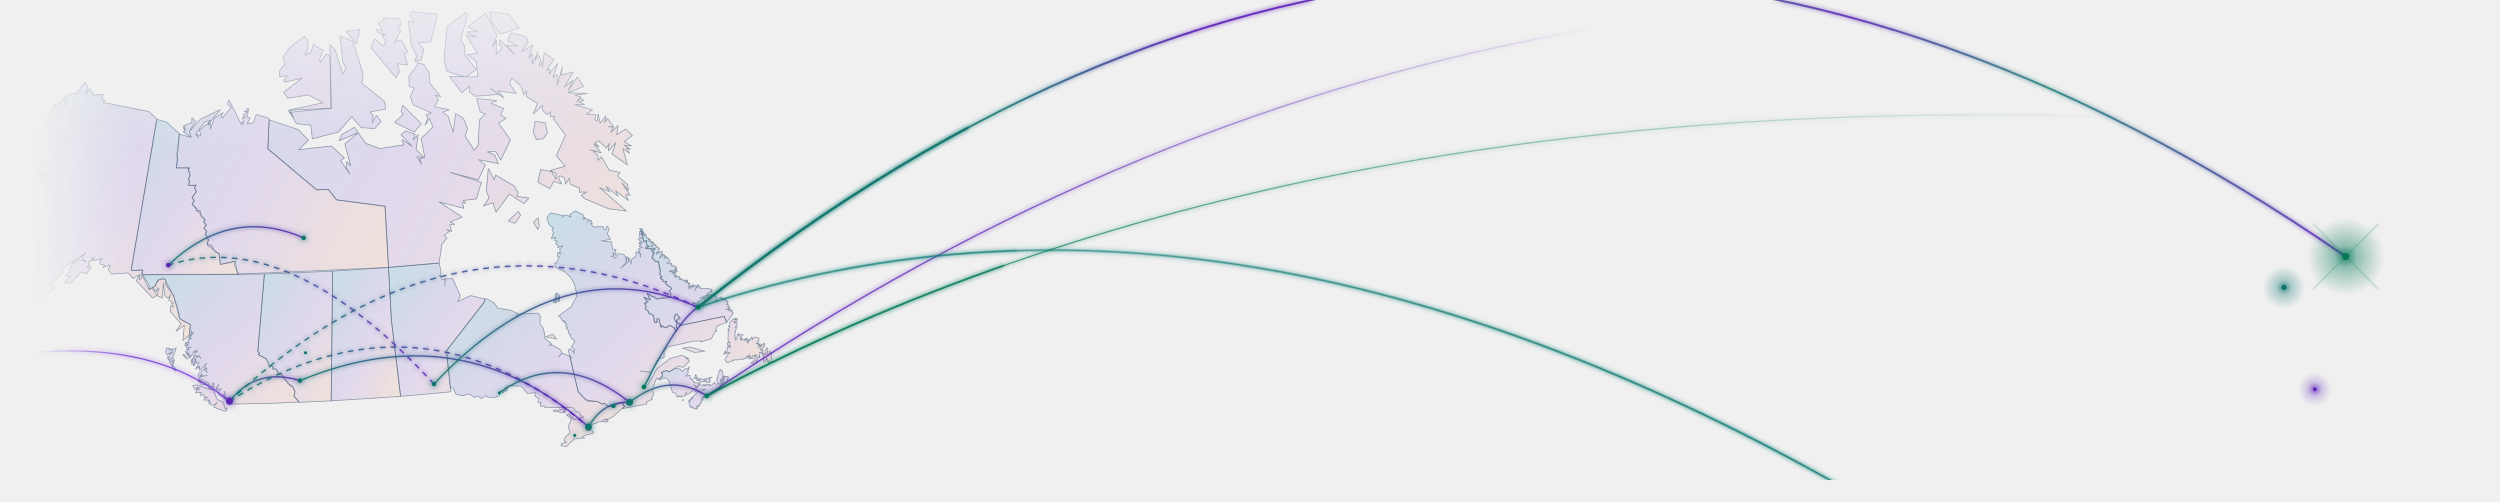
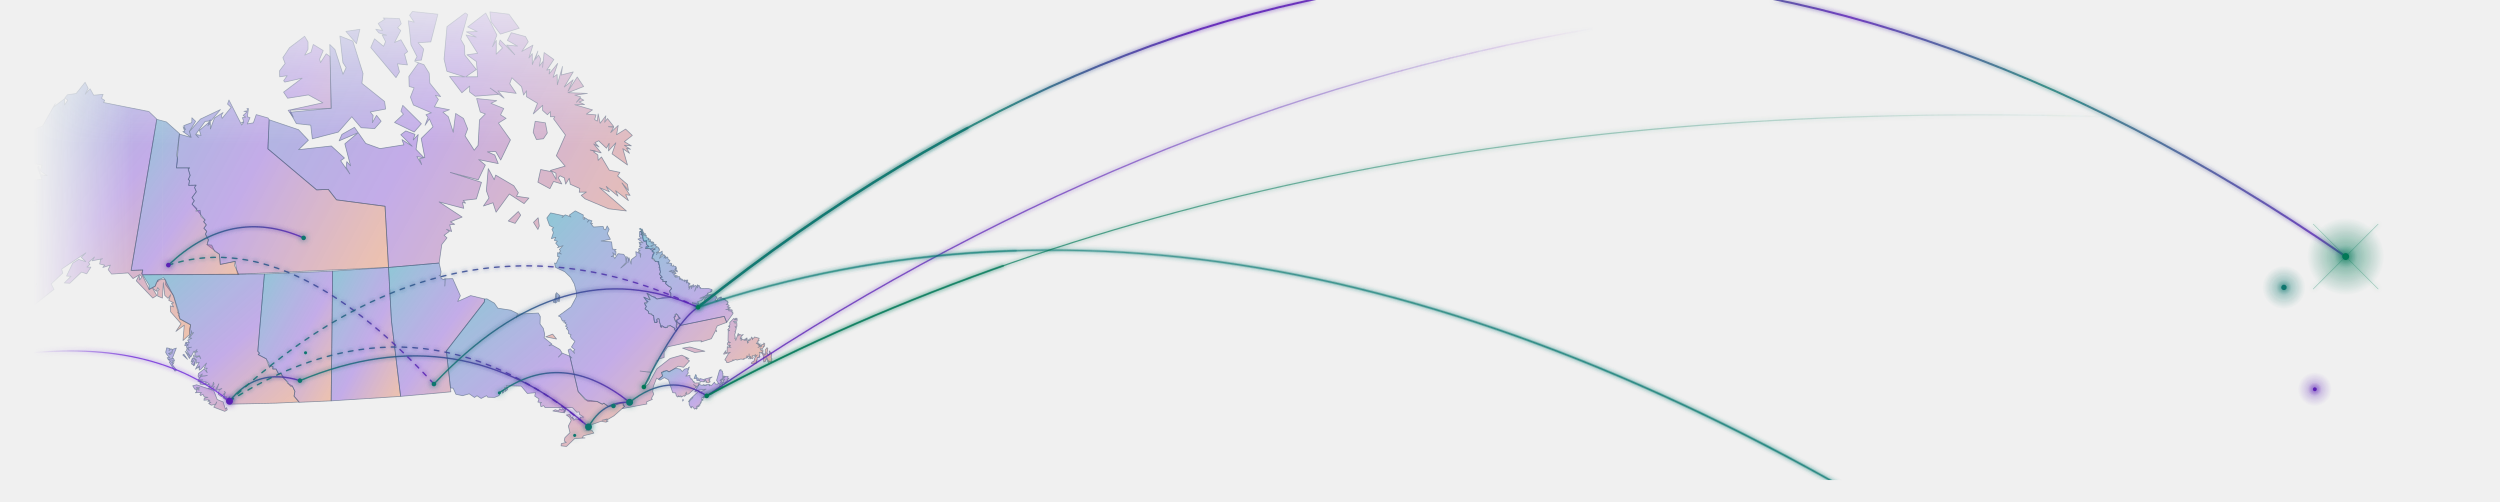
<svg xmlns="http://www.w3.org/2000/svg" viewBox="-40 135 3240 635" width="3240" height="650" role="img" aria-label="Canada compute network map">
  <defs>
    <linearGradient id="provinceFill" x1="0%" y1="0%" x2="100%" y2="100%">
-       <stop offset="0%" stop-color="#0891b2" stop-opacity="0.18" />
-       <stop offset="55%" stop-color="#6d28d9" stop-opacity="0.12" />
-       <stop offset="100%" stop-color="#ea580c" stop-opacity="0.10" />
+       <stop offset="0%" stop-color="#0891b2" stop-opacity="0.42" />
+       <stop offset="55%" stop-color="#6d28d9" stop-opacity="0.34" />
+       <stop offset="100%" stop-color="#ea580c" stop-opacity="0.30" />
    </linearGradient>
    <linearGradient id="arcGrad" x1="0%" y1="0%" x2="100%" y2="0%">
      <stop offset="0%" stop-color="#0f766e" />
      <stop offset="100%" stop-color="#5b21b6" />
    </linearGradient>
    <filter id="dotGlow" x="-200%" y="-200%" width="500%" height="500%">
      <feGaussianBlur stdDeviation="4" result="b" />
      <feMerge>
        <feMergeNode in="b" />
        <feMergeNode in="SourceGraphic" />
      </feMerge>
    </filter>
    <filter id="arcGlow" x="-100%" y="-100%" width="300%" height="300%">
      <feGaussianBlur stdDeviation="3" result="b" />
      <feMerge>
        <feMergeNode in="b" />
        <feMergeNode in="SourceGraphic" />
      </feMerge>
    </filter>
    <filter id="bigGlow" x="-300%" y="-300%" width="700%" height="700%">
      <feGaussianBlur stdDeviation="12" result="b" />
      <feMerge>
        <feMergeNode in="b" />
        <feMergeNode in="SourceGraphic" />
      </feMerge>
    </filter>
    <filter id="starGlow" x="-400%" y="-400%" width="900%" height="900%">
      <feGaussianBlur stdDeviation="18" result="b" />
      <feMerge>
        <feMergeNode in="b" />
        <feMergeNode in="SourceGraphic" />
      </feMerge>
    </filter>
    <filter id="cyanGlow" x="-250%" y="-250%" width="600%" height="600%">
      <feGaussianBlur stdDeviation="8" result="b" />
      <feMerge>
        <feMergeNode in="b" />
        <feMergeNode in="SourceGraphic" />
      </feMerge>
    </filter>
    <filter id="purpleGlow" x="-200%" y="-200%" width="500%" height="500%">
      <feGaussianBlur stdDeviation="5" result="b" />
      <feMerge>
        <feMergeNode in="b" />
        <feMergeNode in="SourceGraphic" />
      </feMerge>
    </filter>
    <linearGradient id="transArcMainGrad" x1="0%" y1="0%" x2="100%" y2="0%">
      <stop offset="0%" stop-color="#0f766e" stop-opacity="0.88" />
      <stop offset="18%" stop-color="#0f766e" stop-opacity="0.78" />
      <stop offset="30%" stop-color="#5b21b6" stop-opacity="0.88" />
      <stop offset="45%" stop-color="#5b21b6" stop-opacity="0.82" />
      <stop offset="55%" stop-color="#047857" stop-opacity="0.74" />
      <stop offset="70%" stop-color="#5b21b6" stop-opacity="0.8" />
      <stop offset="82%" stop-color="#0f766e" stop-opacity="0.72" />
      <stop offset="100%" stop-color="#5b21b6" stop-opacity="0.78" />
    </linearGradient>
    <linearGradient id="transArcPurpleGrad" x1="0%" y1="0%" x2="100%" y2="0%">
      <stop offset="0%" stop-color="#5b21b6" stop-opacity="0.82" />
      <stop offset="35%" stop-color="#5b21b6" stop-opacity="0.68" />
      <stop offset="70%" stop-color="#5b21b6" stop-opacity="0.34" />
      <stop offset="100%" stop-color="#5b21b6" stop-opacity="0" />
    </linearGradient>
    <linearGradient id="transArcCyanGrad" x1="0%" y1="0%" x2="100%" y2="0%">
      <stop offset="0%" stop-color="#0f766e" stop-opacity="0.42" />
      <stop offset="35%" stop-color="#0f766e" stop-opacity="0.5" />
      <stop offset="65%" stop-color="#0f766e" stop-opacity="0.64" />
      <stop offset="100%" stop-color="#0f766e" stop-opacity="0.72" />
    </linearGradient>
    <linearGradient id="transArcCyanTaper" x1="0%" y1="0%" x2="100%" y2="0%">
      <stop offset="0%" stop-color="#0f766e" stop-opacity="0.18" />
      <stop offset="30%" stop-color="#0f766e" stop-opacity="0.24" />
      <stop offset="60%" stop-color="#0f766e" stop-opacity="0.34" />
      <stop offset="85%" stop-color="#0f766e" stop-opacity="0.4" />
      <stop offset="100%" stop-color="#0f766e" stop-opacity="0.22" />
    </linearGradient>
    <linearGradient id="transArcGreenGrad" x1="0%" y1="0%" x2="100%" y2="0%">
      <stop offset="0%" stop-color="#047857" stop-opacity="0.82" />
      <stop offset="30%" stop-color="#047857" stop-opacity="0.62" />
      <stop offset="65%" stop-color="#047857" stop-opacity="0.3" />
      <stop offset="100%" stop-color="#047857" stop-opacity="0" />
    </linearGradient>
    <radialGradient id="landingGlow" cx="50%" cy="50%" r="50%">
      <stop offset="0%" stop-color="#047857" stop-opacity="0.82" />
      <stop offset="30%" stop-color="#047857" stop-opacity="0.38" />
      <stop offset="100%" stop-color="#047857" stop-opacity="0" />
    </radialGradient>
    <radialGradient id="cyanLandingGlow" cx="50%" cy="50%" r="50%">
      <stop offset="0%" stop-color="#0f766e" stop-opacity="0.7" />
      <stop offset="35%" stop-color="#0f766e" stop-opacity="0.28" />
      <stop offset="100%" stop-color="#0f766e" stop-opacity="0" />
    </radialGradient>
    <radialGradient id="purpleLandingGlow" cx="50%" cy="50%" r="50%">
      <stop offset="0%" stop-color="#5b21b6" stop-opacity="0.62" />
      <stop offset="40%" stop-color="#5b21b6" stop-opacity="0.22" />
      <stop offset="100%" stop-color="#5b21b6" stop-opacity="0" />
    </radialGradient>
    <linearGradient id="topFadeGrad" x1="0" y1="0" x2="0" y2="1">
      <stop offset="0%" stop-color="black" />
      <stop offset="7%" stop-color="black" />
      <stop offset="18%" stop-color="#444" />
      <stop offset="30%" stop-color="#aaa" />
      <stop offset="42%" stop-color="white" />
      <stop offset="100%" stop-color="white" />
    </linearGradient>
    <linearGradient id="leftFadeGrad" x1="0" y1="0" x2="1" y2="0">
      <stop offset="0%" stop-color="black" />
      <stop offset="55%" stop-color="black" />
      <stop offset="65%" stop-color="#444" />
      <stop offset="78%" stop-color="#aaa" />
      <stop offset="90%" stop-color="white" />
      <stop offset="100%" stop-color="white" />
    </linearGradient>
    <linearGradient id="rightFadeGrad" x1="0" y1="0" x2="1" y2="0">
      <stop offset="0%" stop-color="white" />
      <stop offset="40%" stop-color="white" />
      <stop offset="75%" stop-color="#333" />
      <stop offset="100%" stop-color="black" />
    </linearGradient>
    <mask id="topFade" maskUnits="userSpaceOnUse" x="-200" y="0" width="3600" height="750">
      <rect x="-200" y="0" width="3600" height="750" fill="url(#topFadeGrad)" />
      <rect x="900" y="0" width="2700" height="750" fill="white" />
    </mask>
    <mask id="leftFade" maskUnits="userSpaceOnUse" x="-200" y="0" width="3600" height="750">
      <rect x="-200" y="0" width="370" height="750" fill="url(#leftFadeGrad)" />
      <rect x="170" y="0" width="3430" height="750" fill="white" />
    </mask>
    <mask id="rightFade" maskUnits="userSpaceOnUse" x="-200" y="0" width="3600" height="750">
      <rect x="-200" y="0" width="3600" height="750" fill="white" />
    </mask>
    <style>
      .bg{fill:none}
      .land{fill:url(#provinceFill);stroke:currentColor;stroke-width:1.0;stroke-opacity:.60;stroke-linejoin:round;stroke-linecap:round}
      .ghost{fill:none;stroke:#0891b2;stroke-width:.5;stroke-opacity:.18;stroke-linejoin:round;stroke-linecap:round}
      .ghost-lon{fill:none;stroke:#6d28d9;stroke-width:.4;stroke-opacity:.14;stroke-linejoin:round;stroke-linecap:round}
      .water{fill:none}
      .arc{fill:none;stroke:url(#arcGrad);stroke-width:1.8;opacity:.88;stroke-linecap:round;filter:url(#arcGlow)}
      .core{filter:url(#dotGlow);animation:twinkle ease-in-out infinite}
      .alaska{fill:url(#provinceFill);stroke:currentColor;stroke-width:1.0;stroke-opacity:.60;stroke-linejoin:round;stroke-linecap:round}
      .frame{fill:none;stroke:#0891b2;stroke-width:.4;stroke-opacity:.14;rx:4}
      .landing-dot{animation:landingPulse 4s ease-in-out infinite}
      .energy-arc{fill:none;stroke-linecap:round;stroke-dasharray:420 5000;animation:energyFlow 12s linear infinite}
      @keyframes twinkle{0%,100%{opacity:1}50%{opacity:.16}}
      @keyframes landingPulse{0%,100%{opacity:1}50%{opacity:.12}}
      @keyframes energyFlow{from{stroke-dashoffset:5250}to{stroke-dashoffset:0}}
    </style>
  </defs>
  <g mask="url(#topFade)">
    <g mask="url(#leftFade)">
      <g mask="url(#rightFade)">
        <rect class="bg" width="1000" height="750" />
        <g>
          <path class="water" d="M521.2,413.7L528.7,441.3L529.1,468.4L544.1,492.8L555.5,508.3L590.8,520.6L615.8,525.5L632.1,534.5L646.6,534.1L660.9,532.1L679.2,570.0L692.2,582.4L703.5,587.8L698.5,567.1L688.5,546.5L678.5,504.3L669.5,485.9L655.0,462.4L630.2,429.8L607.6,404.2L588.8,396.7L572.3,402.5L555.9,410.2L537.4,402.3L521.2,413.7Z">
      </path>
          <path class="water" d="M580.3,660.5L591.8,657.9L607.5,654.8L617.5,649.7L627.7,647.1L638.9,649.6L649.6,649.4L659.2,654.6L661.6,655.6L660.5,650.5L654.3,646.2L648.4,643.0L641.9,637.4L635.5,631.6L625.6,635.5L614.7,634.3L605.4,642.0L595.9,649.6L591.0,652.8L580.3,660.5Z">
      </path>
          <path class="water" d="M662.6,660.4L674.4,665.2L687.6,675.8L695.5,686.9L694.7,693.1L689.9,686.5L683.6,682.5L676.2,673.6L670.4,672.0L663.8,666.6L662.6,660.4Z">
      </path>
          <path class="water" d="M684.0,710.2L694.8,708.7L705.4,705.9L715.4,701.9L724.7,694.5L729.2,690.2L723.6,689.8L713.8,695.0L704.0,700.1L694.0,705.1L684.0,710.2Z">
      </path>
          <path class="water" d="M719.6,686.8L727.7,684.4L738.2,682.6L747.9,678.7L752.2,674.2L753.5,671.5L750.9,669.4L746.3,672.8L736.9,678.0L727.1,682.0L719.6,686.8Z">
      </path>
        </g>
        <g color="#4f627d">
          <path class="land" data-name="Quebec" d="M901.8,545.3L889.6,549.9L887.7,553.9L888.9,557.4L887.5,555.8L881.9,566.5L868.5,570.7L869.3,569.3L858.5,569.7L825.2,577.0L820.7,584.1L820.7,590.8L814.0,592.8L812.3,596.0L811.4,594.3L804.1,609.9L789.6,608.4L803.7,610.2L801.4,618.7L793.9,629.9L800.3,625.4L811.2,605.5L828.4,592.1L843.6,587.8L852.8,592.2L848.6,591.3L853.6,595.2L845.9,603.5L839.2,602.1L827.1,609.4L824.2,607.8L817.3,610.1L818.7,614.7L813.5,619.1L811.0,617.5L806.8,628.2L805.9,634.8L807.3,638.3L804.2,643.8L805.5,645.1L798.0,648.3L798.3,651.1L766.2,657.1L769.7,654.0L767.7,652.8L767.6,649.7L748.5,654.3L742.4,650.0L740.6,651.4L733.9,647.8L721.6,647.5L709.3,635.0L698.5,589.1L701.2,591.5L698.4,588.8L696.3,581.1L699.1,579.5L704.6,585.4L703.3,582.2L705.0,580.8L700.6,577.2L705.1,569.9L700.5,565.8L699.0,563.2L700.1,561.4L696.8,559.8L696.8,556.2L693.9,553.1L695.6,552.0L692.8,550.2L694.8,548.4L692.2,546.5L693.4,545.5L690.3,544.9L692.2,543.1L688.9,543.5L686.3,538.0L683.7,537.1L700.1,525.1L707.2,511.8L707.1,506.4L704.3,495.6L699.6,487.1L691.8,479.6L680.1,474.1L678.7,468.4L680.9,468.9L684.8,460.1L682.7,460.0L682.7,454.9L687.4,456.7L684.8,454.8L686.5,452.7L684.9,450.9L689.7,445.8L682.5,448.6L684.2,447.2L680.1,442.6L682.4,440.1L678.4,439.0L680.3,435.1L674.6,436.8L677.2,428.9L675.3,424.5L677.6,422.6L672.2,419.7L668.7,410.0L673.6,403.4L690.4,407.1L688.4,409.5L692.5,405.9L699.9,408.7L697.8,406.3L705.5,400.8L715.9,406.1L715.8,411.3L717.7,411.6L717.0,409.1L723.4,413.0L721.2,415.4L723.5,412.4L727.2,413.8L725.4,417.3L728.1,417.3L726.3,418.2L729.3,421.7L741.6,421.0L742.7,424.5L744.8,425.4L746.9,420.3L749.5,424.6L747.1,430.2L751.1,437.6L739.2,439.8L752.6,441.0L753.7,450.3L758.6,450.9L756.3,452.6L758.3,453.6L758.0,458.4L754.1,454.9L755.7,458.4L752.2,460.1L754.9,459.6L756.8,462.4L761.0,456.3L768.3,457.1L770.8,460.7L771.6,467.6L764.6,474.8L771.6,469.1L772.3,459.9L774.8,463.9L773.7,468.1L775.1,461.3L778.0,469.8L778.2,463.9L784.5,459.2L784.0,453.6L789.6,456.3L789.9,461.0L790.6,456.7L787.3,453.9L789.5,452.2L787.6,451.7L787.9,449.6L792.4,448.3L788.5,447.2L789.8,445.0L788.5,443.2L790.9,444.6L788.1,441.3L793.4,442.3L786.8,437.3L791.3,436.1L788.6,434.3L788.9,427.7L792.0,426.3L789.6,427.4L792.6,429.6L790.4,431.1L793.1,432.7L793.9,439.6L798.1,439.4L798.0,444.5L801.1,447.1L796.6,449.5L809.2,450.2L804.9,452.2L807.9,455.2L804.9,462.2L809.7,466.6L813.7,466.3L816.0,479.9L814.7,482.9L818.2,486.7L815.7,487.2L816.7,489.1L819.3,490.0L818.9,492.2L824.0,492.2L822.6,495.0L830.5,501.5L827.7,504.5L829.4,507.4L829.3,513.0L811.3,515.0L798.8,507.7L802.3,516.2L794.4,512.6L799.9,518.5L795.2,520.2L797.7,524.7L795.9,527.7L800.4,531.1L800.7,533.7L807.1,536.4L808.6,545.6L811.1,545.6L811.2,541.5L813.8,540.5L816.6,551.4L817.5,549.5L823.0,552.3L828.6,549.4L834.8,553.1L834.1,554.4L836.1,556.7L838.0,553.7L836.4,550.8L837.4,548.0L833.5,538.6L836.5,534.2L841.6,539.9L836.3,543.6L841.6,547.6L841.5,549.3L898.7,537.5L901.8,545.3ZM853.9,577.2L873.5,582.7L860.3,584.3L844.6,578.7L853.9,577.2ZM685.7,511.1L684.7,518.5L684.8,510.0L683.9,518.4L683.8,512.6L681.9,518.8L679.6,520.3L680.9,514.6L678.5,519.7L676.9,518.9L680.2,512.6L679.8,508.1L680.0,514.8L681.3,513.5L681.2,506.7L685.7,511.1Z" />
          <path class="land" data-name="Newfoundland and Labrador" d="M792.0,426.3L793.6,427.1L790.6,427.8L792.1,427.0L793.0,427.5L792.6,428.4L794.1,428.4L791.3,432.0L794.4,429.0L794.8,430.9L793.2,431.5L795.0,431.7L794.5,433.1L796.3,431.0L795.2,430.2L796.5,430.3L795.9,431.8L797.1,432.2L796.7,433.0L797.6,432.4L797.4,435.0L800.6,436.3L799.8,438.7L800.2,436.7L801.4,437.0L800.9,438.6L803.1,438.1L802.9,439.9L800.9,440.7L804.0,440.5L803.9,442.8L805.4,440.6L805.7,442.9L807.1,441.3L807.6,444.0L803.1,446.7L804.0,445.9L805.0,447.5L804.5,446.3L808.1,444.4L810.5,444.7L808.9,445.5L810.9,446.9L809.9,448.3L812.4,447.3L812.2,447.7L813.7,448.6L813.1,450.2L814.5,449.8L814.7,451.7L813.2,453.6L810.4,454.7L812.0,454.6L810.8,457.5L812.6,454.4L814.0,454.2L813.9,455.6L818.3,453.0L817.9,454.3L818.7,456.0L816.9,457.9L819.5,457.2L815.9,459.0L816.3,459.2L814.6,462.2L820.8,457.6L821.1,459.6L821.8,458.6L821.6,459.1L822.8,459.8L820.4,461.9L821.9,461.0L823.0,462.5L822.9,460.6L823.3,461.7L824.6,460.4L825.6,461.4L825.6,463.0L828.4,465.2L825.7,468.8L823.8,468.3L829.6,468.6L830.7,469.4L829.6,469.4L830.6,470.6L829.5,471.4L832.0,472.5L832.8,470.9L832.7,472.2L835.8,472.8L836.7,474.8L835.4,474.6L834.8,477.4L832.9,478.1L833.5,479.5L834.9,478.7L834.1,479.3L835.6,480.4L828.1,479.2L831.5,477.7L827.2,479.2L833.7,480.8L831.2,481.4L836.4,481.6L832.8,483.7L838.2,485.2L834.2,486.0L835.9,486.9L840.5,485.8L840.6,487.3L841.4,487.5L840.6,488.4L842.5,488.2L840.4,489.2L841.5,489.7L843.9,489.1L844.6,490.1L843.6,490.5L844.7,490.8L847.5,490.3L846.7,492.4L849.0,490.5L849.7,494.3L849.9,490.5L851.4,490.4L850.7,493.6L851.8,493.3L852.0,494.9L853.1,494.2L852.6,497.1L853.0,494.8L853.1,495.7L853.5,494.6L854.5,495.5L853.3,496.2L852.4,500.0L854.2,498.3L852.8,502.5L855.5,497.5L855.8,498.9L856.9,497.5L855.9,501.5L858.4,496.2L859.6,498.0L858.2,499.6L861.5,497.4L862.5,498.3L860.3,504.8L864.1,496.5L864.8,497.6L863.7,500.6L865.7,497.4L866.7,498.1L866.5,499.8L867.9,500.1L867.3,501.2L868.2,500.6L868.4,501.5L877.8,501.3L882.8,502.7L882.3,503.3L883.0,503.9L880.5,504.9L882.9,504.6L881.4,506.1L877.4,507.2L876.7,508.1L878.0,507.6L877.3,508.8L873.7,511.2L867.1,514.0L869.8,513.9L876.1,509.4L875.2,512.4L871.8,513.3L872.8,513.5L869.2,516.9L863.8,518.8L865.1,519.6L865.1,522.3L857.3,519.4L857.4,521.1L860.9,520.8L866.0,522.5L863.6,525.0L865.7,524.9L864.2,526.3L866.6,525.9L866.0,525.0L868.3,522.4L867.1,521.8L873.2,518.3L872.8,516.7L873.8,514.2L879.0,510.9L882.0,510.7L877.3,511.3L876.4,510.0L884.3,508.4L889.2,512.8L886.5,516.9L888.6,516.6L888.9,518.7L890.3,514.2L894.5,512.3L895.2,513.2L892.9,514.2L899.3,514.4L899.9,515.4L897.5,515.3L900.7,516.5L900.4,517.2L902.3,517.2L901.7,517.9L903.4,518.3L902.9,519.1L903.9,519.9L902.4,520.6L903.2,521.6L901.1,522.1L903.7,522.4L905.2,524.0L902.4,525.2L906.8,526.5L903.5,527.1L904.9,527.2L905.1,528.3L900.7,528.5L908.7,529.1L909.0,530.0L908.1,530.7L904.0,530.1L908.9,531.0L908.5,532.0L910.0,532.1L908.8,532.3L910.1,533.7L901.8,545.3L898.7,537.5L841.5,549.3L840.4,548.5L842.3,548.7L841.6,547.6L838.4,546.2L837.2,544.6L837.8,544.1L836.3,543.6L837.7,541.2L841.6,539.9L839.1,538.7L838.5,535.8L836.5,534.2L834.7,535.0L835.4,538.0L833.5,538.6L834.7,542.8L836.8,544.9L837.4,548.0L836.3,548.5L836.4,550.8L838.0,553.7L836.1,556.7L834.1,554.4L834.8,553.1L828.6,549.4L825.3,549.6L825.0,551.9L823.0,551.4L823.0,552.3L820.3,551.9L819.8,550.5L817.5,549.5L817.8,552.0L816.6,551.4L815.6,549.9L816.3,548.4L814.2,544.4L814.9,541.8L813.8,540.5L812.3,539.9L811.2,541.5L812.1,544.5L811.1,545.6L810.1,544.6L810.3,545.6L808.6,545.6L807.4,542.2L807.1,536.4L805.4,536.1L804.1,534.0L800.7,533.7L800.4,531.1L795.9,527.7L797.7,524.7L796.2,523.1L795.2,520.2L798.1,520.7L798.4,519.0L799.9,518.5L798.1,518.1L794.4,512.6L802.3,516.2L802.9,515.3L801.0,513.2L801.5,512.7L800.0,511.1L800.2,509.5L798.2,508.0L798.8,507.7L805.1,511.8L808.9,512.4L811.3,515.0L823.0,512.1L829.3,513.0L829.4,507.4L828.0,506.4L827.7,504.5L830.5,501.5L829.1,499.0L826.2,498.4L822.6,495.0L822.2,493.8L824.0,492.2L818.9,492.2L819.3,490.0L816.7,489.1L815.7,487.2L818.2,486.7L814.7,482.9L816.0,479.9L814.9,477.2L815.2,474.4L813.9,474.4L814.7,472.2L813.2,469.1L813.7,466.3L813.3,467.7L810.7,465.9L809.7,466.6L807.1,462.7L804.9,462.2L805.7,457.6L807.9,455.2L806.8,453.8L805.2,454.2L804.9,452.2L809.2,450.2L806.2,448.7L803.6,451.3L801.7,449.3L796.6,449.5L797.3,446.9L801.1,447.1L798.0,444.5L797.1,440.7L798.1,439.4L795.4,440.8L793.9,439.6L792.5,434.8L793.1,432.7L790.4,431.1L792.6,429.6L789.6,427.4L792.0,426.3ZM915.1,550.2L914.0,552.4L912.6,550.4L914.2,553.3L913.1,557.3L912.3,557.4L913.0,557.7L913.1,558.7L912.2,561.0L912.9,564.9L912.1,566.2L913.2,566.2L913.5,568.7L916.7,559.7L917.6,560.6L917.3,562.7L918.7,560.9L921.0,561.9L923.3,560.9L919.7,564.6L919.2,567.0L921.5,565.0L920.3,568.8L922.5,567.0L924.5,568.5L925.2,567.0L925.5,568.6L926.5,566.4L926.3,567.5L927.2,567.0L926.5,568.4L927.6,567.5L928.0,568.7L928.1,567.5L926.8,566.0L928.1,565.5L928.7,572.2L930.0,570.9L929.3,571.3L928.7,570.2L930.2,568.6L929.6,567.7L930.8,568.4L930.6,569.3L931.8,568.1L931.3,566.7L932.3,568.3L934.0,564.2L933.9,565.6L934.6,565.1L935.2,567.8L935.4,565.5L936.9,566.0L937.7,564.2L943.9,565.9L943.2,567.9L943.8,568.9L941.8,569.4L942.8,569.4L940.1,572.9L943.0,571.8L941.7,573.4L943.1,574.5L944.0,573.6L942.9,574.0L943.3,572.8L944.8,573.8L945.6,573.2L943.4,575.6L945.2,575.0L945.2,575.7L942.4,578.0L944.6,576.3L945.2,577.6L945.9,575.0L945.8,576.5L946.5,575.1L946.9,576.6L947.4,573.6L949.4,574.5L949.9,572.0L951.2,573.0L950.7,576.5L949.2,576.4L949.5,577.7L947.7,579.7L945.0,579.4L946.1,581.2L948.2,580.8L946.3,581.9L948.8,581.0L948.9,582.9L948.0,583.1L948.8,583.6L948.6,584.7L947.0,583.9L949.7,586.5L950.2,585.6L951.0,587.4L951.9,587.0L951.7,581.0L954.0,578.1L955.1,578.9L953.9,585.6L954.8,585.5L954.3,586.3L956.0,587.7L957.3,585.5L957.0,582.3L960.0,585.7L959.4,591.1L960.3,591.8L960.2,596.6L959.3,597.1L958.3,596.0L957.5,596.8L957.4,596.0L955.7,597.7L955.6,594.5L954.7,596.0L955.1,593.8L953.8,593.8L954.4,591.9L953.4,590.9L951.9,595.9L949.9,596.7L949.4,591.5L950.2,591.5L949.2,590.6L950.3,588.8L949.1,588.7L948.8,587.2L946.5,584.5L944.0,584.0L945.0,585.4L944.3,589.3L945.0,589.7L943.6,591.2L944.2,587.8L943.5,590.8L941.5,590.8L941.2,594.1L940.2,594.5L941.2,595.3L940.7,596.5L940.1,595.8L940.5,597.5L939.5,598.6L937.9,597.9L936.4,599.4L933.9,598.7L934.3,597.0L937.2,595.5L938.2,591.3L941.4,587.6L938.5,589.3L938.8,586.7L938.3,589.6L937.7,588.6L934.9,588.5L936.2,591.1L935.1,592.6L934.3,592.2L934.1,591.0L932.0,592.8L932.8,590.6L929.6,592.6L933.4,589.3L931.0,590.1L930.8,586.2L930.9,588.4L929.6,589.9L928.0,588.5L929.0,590.8L927.9,591.3L927.2,589.9L927.6,591.5L923.9,592.1L924.6,592.7L924.2,593.3L920.2,592.8L915.1,594.2L913.7,593.4L909.8,595.0L910.0,593.5L909.2,595.3L903.5,597.5L901.6,597.2L901.2,595.4L899.4,593.8L904.0,585.9L906.4,584.1L898.0,586.6L897.9,585.8L900.7,581.9L899.9,584.3L902.2,584.3L902.6,576.5L903.0,577.5L907.3,577.6L904.5,576.4L906.7,575.2L904.8,576.0L905.8,574.6L903.5,575.0L902.5,573.3L903.7,570.7L905.3,572.1L905.0,571.1L906.7,571.3L904.8,570.8L903.5,569.1L903.8,556.4L905.6,555.7L903.0,555.1L905.9,551.3L903.9,550.4L905.6,550.1L904.7,549.8L906.0,548.2L905.7,545.5L910.9,540.2L911.5,540.3L911.8,542.0L914.0,541.8L912.6,540.9L913.3,539.9L915.3,540.0L914.7,541.2L915.5,541.6L915.1,543.9L910.6,544.0L912.8,546.6L913.5,545.2L914.9,545.7L915.1,550.2ZM836.8,475.4L835.7,478.0L837.3,477.6L838.0,479.9L835.4,478.5L835.2,475.2L836.8,475.4ZM791.0,425.5L788.5,424.2L790.2,423.3L791.6,425.0L792.4,424.4L793.0,426.5L791.0,425.5Z" />
          <path class="land" data-name="British Columbia" d="M317.4,650.0L257.8,651.3L256.1,647.6L260.3,645.4L256.1,646.9L257.7,641.8L253.5,646.2L248.8,642.9L250.2,641.4L251.5,644.6L254.0,641.9L250.4,641.1L252.0,635.8L250.6,634.9L252.1,636.5L250.1,637.8L250.5,640.2L249.6,638.9L247.0,641.5L242.9,638.5L243.8,633.4L247.5,631.0L240.4,633.5L243.6,625.0L239.6,632.3L235.9,631.7L237.7,628.1L234.6,632.2L229.4,631.1L235.1,628.6L237.4,625.1L236.5,622.9L235.8,627.2L232.9,628.7L230.2,628.9L232.2,627.1L230.9,626.1L227.3,626.6L231.2,625.1L228.1,623.2L226.3,626.1L219.6,625.3L219.0,622.9L226.2,624.2L227.1,622.2L216.5,622.0L222.7,619.8L216.9,619.7L220.1,615.6L228.6,614.2L220.9,614.9L222.1,612.1L218.9,614.4L220.5,614.9L218.5,617.9L216.7,614.9L217.2,611.6L224.6,605.7L228.5,610.4L226.7,605.8L228.7,604.7L224.6,604.7L227.6,598.1L220.5,605.9L218.1,607.2L218.6,602.9L216.6,604.6L218.7,601.8L213.3,606.0L218.1,597.0L214.1,598.3L214.4,593.7L211.3,591.6L210.8,587.7L214.8,590.7L218.2,589.2L220.2,592.2L218.5,588.5L214.7,589.4L212.4,586.6L213.3,584.0L216.0,583.4L214.1,582.6L215.3,580.5L211.8,584.3L211.4,582.5L207.4,590.1L201.7,581.8L202.6,578.6L205.2,581.8L203.8,578.2L208.1,577.4L202.1,578.6L201.4,575.0L199.4,575.6L200.6,571.4L203.9,576.0L202.9,575.0L204.2,573.2L202.6,574.5L201.0,571.0L205.3,571.8L203.2,568.3L208.5,565.8L205.2,565.6L210.9,558.5L208.7,559.6L208.3,556.1L207.9,560.4L204.1,565.9L206.3,561.5L205.5,554.1L207.1,548.4L193.3,540.8L191.6,536.5L192.7,533.8L190.3,533.0L191.5,531.1L184.8,510.4L174.6,496.4L175.0,491.3L171.9,487.3L164.4,490.7L165.1,492.1L163.0,493.0L161.1,498.3L153.1,502.6L153.2,496.9L144.9,483.6L302.7,482.6L294.1,582.7L296.3,585.2L294.6,587.0L305.0,592.5L309.2,603.4L311.4,601.6L313.8,602.8L313.5,605.7L317.8,605.8L321.2,612.5L323.8,611.1L332.9,624.1L338.9,627.8L342.2,634.7L341.1,640.9L347.8,648.5L317.4,650.0ZM220.0,640.1L219.1,638.6L220.9,636.1L213.2,636.5L215.0,634.9L213.7,631.7L218.0,633.0L217.1,631.0L218.7,630.0L214.6,629.6L217.0,630.8L212.5,632.0L209.8,627.5L214.8,626.2L237.0,633.7L241.5,645.3L249.2,648.4L252.1,657.7L253.8,655.7L254.5,658.7L251.3,660.6L237.1,655.2L241.0,648.3L239.6,651.5L233.8,652.6L230.4,650.4L233.3,648.8L231.6,649.6L231.9,646.6L229.4,648.0L230.8,645.7L224.3,646.2L224.7,643.7L229.4,642.4L224.8,642.1L223.0,638.6L220.0,640.1ZM176.2,586.9L174.7,584.1L176.1,578.3L180.3,579.2L179.1,581.8L181.7,579.5L183.6,580.9L182.4,584.2L178.3,585.7L181.0,585.9L179.7,587.3L182.9,585.4L183.6,580.3L188.5,578.6L183.3,592.1L178.4,593.4L176.7,591.1L179.7,590.9L176.2,586.9ZM188.8,607.1L186.8,608.5L179.3,596.6L181.4,595.7L177.8,593.6L185.0,592.1L186.2,595.2L182.6,595.0L185.7,596.8L182.3,597.5L185.1,598.7L183.2,600.0L188.8,607.1ZM212.3,600.7L210.7,601.6L212.5,596.3L210.7,600.7L208.1,599.0L210.9,595.3L209.6,593.7L210.6,595.3L207.6,596.8L209.3,591.5L213.3,593.6L212.3,600.7ZM205.6,592.1L200.0,582.7L206.5,589.4L205.6,592.1ZM198.3,586.6L203.0,593.2L196.9,587.6L198.3,586.6Z" />
          <path class="land" data-name="Nunavut" d="M523.0,265.9L542.5,269.7L534.1,272.9L541.0,278.8L547.4,298.9L550.5,274.5L560.7,281.0L566.1,294.5L562.7,303.6L574.6,322.2L579.6,315.9L581.4,282.9L589.0,275.2L582.4,272.7L577.7,255.2L603.8,257.9L596.4,261.4L612.9,268.1L608.7,276.3L615.9,280.9L606.0,287.0L621.5,308.8L608.9,334.9L602.4,323.9L591.8,324.3L601.2,328.4L605.7,339.5L580.5,334.4L589.0,341.4L579.8,360.5L543.7,351.0L584.0,363.8L577.4,385.3L560.3,387.3L563.4,390.8L559.4,389.9L561.0,397.5L529.1,389.2L558.9,408.8L543.8,415.0L549.3,418.2L542.8,418.9L545.3,427.6L538.8,424.7L542.4,427.3L535.6,432.4L539.3,435.8L532.6,444.3L529.1,468.4L463.5,474.1L459.0,394.8L396.1,386.5L385.5,372.9L370.4,373.6L307.2,320.4L308.8,282.7L346.9,295.6L359.7,309.2L347.0,321.5L389.4,316.7L406.4,332.3L401.5,335.8L413.4,352.9L408.5,344.2L409.5,337.0L414.3,342.4L406.9,313.9L424.1,299.5L399.5,310.0L403.1,301.7L419.4,292.5L434.0,313.4L452.5,320.1L483.4,315.2L481.0,308.4L494.1,317.0L479.4,302.1L485.9,297.2L497.8,301.6L495.5,308.9L502.0,301.8L499.2,321.1L509.5,331.9L500.3,330.5L506.5,340.7L503.6,333.2L510.5,331.6L505.9,306.9L521.1,291.9L516.5,281.6L510.9,289.9L514.7,279.6L512.0,276.2L519.0,273.7L495.8,263.6L491.9,253.4L496.6,241.3L490.3,239.6L489.9,226.5L502.4,209.0L497.6,207.2L509.4,211.3L516.2,222.3L517.1,235.3L531.1,252.7L524.2,251.0L528.2,256.4L523.0,265.9ZM779.5,303.0L769.2,311.1L778.2,316.5L769.3,315.8L777.1,321.0L772.1,319.7L775.9,326.2L767.2,320.2L773.2,341.3L753.2,326.9L758.1,312.6L748.6,323.1L749.4,313.3L746.0,319.6L735.9,310.0L731.1,312.3L736.3,318.0L729.5,314.1L739.1,325.6L724.9,321.9L731.7,323.2L729.4,324.3L734.8,328.3L735.2,335.3L739.5,330.9L749.6,348.0L763.4,350.9L760.4,355.6L773.2,366.6L774.5,374.5L766.1,364.6L776.6,380.7L770.9,379.8L774.4,387.5L757.9,374.7L760.9,381.7L745.7,369.2L749.8,376.1L737.1,370.7L771.8,400.9L748.8,398.1L718.2,385.2L713.3,380.7L719.9,376.4L710.7,376.6L711.4,371.8L699.1,366.3L697.7,358.6L693.1,366.1L691.4,358.0L685.8,355.3L683.5,357.8L688.1,365.9L677.4,362.7L672.7,372.0L657.1,363.6L660.7,347.2L675.1,350.1L680.7,360.0L680.5,352.0L673.2,348.4L692.4,342.8L681.0,329.3L692.8,302.5L677.4,281.5L679.1,278.8L673.3,278.8L673.3,272.2L669.5,276.2L663.2,270.6L663.3,264.0L651.1,275.1L656.6,261.4L642.3,252.8L642.4,245.2L638.6,250.7L635.9,239.8L623.4,228.3L620.6,236.0L629.0,248.5L605.4,245.4L613.3,254.7L595.3,241.7L606.7,249.8L575.9,252.2L568.6,246.7L568.7,239.1L558.6,247.7L542.6,226.6L562.2,227.1L539.2,219.9L535.5,204.1L539.3,162.0L563.0,144.2L566.2,146.4L557.2,178.5L562.0,186.9L562.4,198.8L577.3,217.6L563.6,227.1L579.1,227.0L577.4,207.3L565.1,198.5L579.0,196.6L564.0,172.8L577.2,175.6L564.5,168.8L578.4,168.4L566.1,162.4L589.5,144.4L604.0,172.9L598.3,188.0L603.2,179.7L603.1,197.7L611.2,189.7L606.7,184.4L608.1,179.3L627.1,198.4L616.6,185.9L630.6,187.2L617.6,179.8L622.6,169.9L641.1,174.9L644.6,181.7L636.3,194.1L650.7,186.0L645.5,202.6L649.8,197.0L649.9,211.1L657.1,193.7L653.9,204.3L657.9,198.9L660.8,204.0L659.0,213.2L664.0,206.7L663.2,214.7L665.2,195.6L677.8,204.6L668.6,218.4L672.9,217.2L671.6,223.4L682.8,209.6L676.8,227.7L682.0,224.0L682.3,237.3L689.0,213.6L687.4,224.7L702.9,220.7L691.3,240.2L702.8,230.9L696.2,245.6L708.1,227.3L716.4,239.6L696.2,247.6L721.2,248.6L705.1,250.8L712.6,253.1L707.1,260.0L712.3,254.9L716.6,257.4L710.6,259.7L717.6,263.1L705.0,263.2L727.9,269.9L720.0,275.3L732.4,276.4L730.7,282.5L734.1,284.4L735.2,275.1L737.8,287.2L745.2,277.6L743.7,285.9L747.3,281.1L755.4,291.5L748.5,291.7L755.3,292.4L751.5,299.2L761.2,290.1L759.1,302.1L770.8,294.8L779.5,303.0ZM609.3,-285.2L616.5,-284.2L606.7,-261.5L625.1,-283.5L652.9,-245.7L640.3,-206.9L612.0,-203.1L629.5,-192.9L611.7,-171.0L642.5,-192.7L622.5,-127.2L613.5,-136.8L620.6,-118.0L607.0,-117.7L619.4,-113.2L615.2,-102.6L618.2,-97.1L579.0,-71.2L603.5,-60.3L575.7,-57.0L605.8,-39.2L593.3,-34.7L605.2,-27.7L586.9,-11.0L593.0,4.9L588.0,17.4L565.1,4.5L572.2,18.0L565.7,20.3L569.2,25.4L598.1,35.3L579.9,63.6L580.3,52.8L564.8,39.3L571.1,53.0L519.8,53.7L524.9,32.5L537.3,28.1L523.3,1.9L550.4,22.1L557.1,19.2L554.1,15.2L560.3,-11.1L546.9,12.5L548.7,4.7L541.8,0.5L548.5,-2.2L539.4,-2.7L548.7,-14.3L542.4,-15.1L542.2,-31.8L539.6,-10.0L526.3,-10.1L527.0,-35.6L557.4,-32.5L549.7,-43.7L559.5,-54.7L538.9,-51.7L547.7,-53.3L523.7,-85.1L530.3,-93.7L520.2,-112.0L565.3,-83.8L540.4,-115.2L577.0,-148.2L562.2,-147.7L570.5,-181.4L552.0,-134.4L527.7,-123.8L517.0,-127.6L539.4,-162.3L512.3,-128.7L498.3,-143.5L524.3,-167.2L496.8,-148.3L491.4,-156.9L508.0,-177.3L478.8,-184.7L498.8,-214.5L520.8,-203.0L505.1,-221.5L513.7,-240.8L553.1,-202.0L527.8,-237.3L539.1,-247.5L531.8,-266.6L549.8,-257.9L536.9,-271.8L541.7,-278.1L565.6,-253.8L565.1,-243.8L568.3,-255.7L553.4,-280.8L609.3,-285.2ZM387.8,200.8L387.4,185.1L394.1,191.7L404.5,223.8L408.6,215.2L404.4,208.6L400.5,174.2L417.3,180.8L430.5,222.9L429.0,235.5L458.4,259.0L459.8,268.8L439.8,272.6L443.6,277.1L442.6,286.4L448.0,277.0L454.0,284.6L445.6,294.1L428.0,293.0L415.9,278.8L398.4,298.7L364.8,307.4L362.7,289.7L344.1,287.7L335.7,273.0L389.2,267.8L387.8,200.8ZM467.7,-151.5L480.2,-159.9L509.0,-100.6L511.4,-100.5L506.5,-115.7L512.4,-117.1L511.8,-102.0L519.9,-91.7L519.0,-73.3L536.6,-62.4L523.0,-32.2L519.7,-39.2L519.8,-52.1L517.4,-46.7L518.2,-32.1L521.7,-27.8L515.6,-29.9L517.8,-10.2L507.9,-29.2L513.7,-10.1L496.4,-10.7L489.4,-21.8L497.8,-25.1L478.8,-42.9L502.3,-58.0L471.3,-57.0L467.0,-65.7L475.1,-80.3L465.8,-73.9L457.8,-95.7L473.2,-91.2L470.2,-96.8L474.0,-101.8L457.4,-108.7L474.2,-119.8L462.1,-134.7L470.8,-147.8L467.7,-151.5ZM470.8,42.1L495.5,49.3L494.5,63.0L510.7,51.4L514.9,57.8L507.4,57.5L524.6,65.4L508.2,66.3L518.6,72.7L513.2,81.3L520.1,74.4L529.7,94.1L581.6,76.3L593.8,86.2L590.3,101.1L598.8,105.1L584.1,121.3L569.7,108.1L571.0,120.0L559.7,123.1L536.8,125.1L534.9,111.7L514.0,121.7L506.2,103.9L506.4,81.3L497.9,64.2L482.7,69.6L486.1,65.8L470.4,52.2L474.6,50.6L470.8,42.1ZM451.1,170.2L447.0,165.4L455.8,167.0L450.1,157.9L458.8,152.3L456.6,150.8L477.6,151.5L480.0,158.3L475.4,163.4L479.4,167.1L471.4,182.5L479.6,179.0L488.4,194.4L484.3,197.5L488.0,211.6L475.1,210.2L477.7,220.7L473.2,228.1L440.5,189.1L445.4,177.8L457.1,187.5L459.7,181.4L455.3,172.8L460.9,173.1L451.1,170.2ZM590.3,374.6L592.8,346.0L600.5,360.4L602.4,354.4L625.9,368.2L631.8,377.3L629.4,381.8L645.5,384.2L639.2,391.4L620.1,379.0L602.9,402.5L598.9,390.3L586.5,394.5L593.7,384.1L590.3,374.6ZM490.9,168.2L489.1,154.4L496.8,156.3L490.8,147.3L494.5,142.4L527.5,145.9L518.3,181.8L501.9,182.8L509.1,191.2L506.1,205.4L497.6,205.9L500.5,201.0L492.6,185.6L490.9,168.2ZM455.8,81.4L443.9,62.6L466.4,61.8L469.1,84.3L466.9,88.9L472.5,100.6L458.1,116.3L448.5,104.2L460.6,91.1L433.4,95.6L446.4,88.0L436.7,73.1L438.2,65.1L455.8,81.4ZM393.8,67.7L396.9,74.2L394.4,83.2L400.3,84.7L398.1,92.4L406.0,96.7L407.1,81.8L416.2,95.6L413.2,116.8L385.7,126.0L384.9,102.0L392.7,96.0L384.4,89.7L389.0,83.7L383.6,67.6L391.2,52.6L393.8,67.7ZM417.9,-22.3L422.1,-28.1L406.3,-46.3L431.6,-44.0L452.5,-0.5L447.2,11.8L411.8,-16.8L422.2,-21.2L417.9,-22.3ZM594.9,142.9L619.6,145.9L632.9,164.1L608.5,171.7L596.5,155.8L594.9,142.9ZM471.3,286.2L482.8,275.5L479.6,271.6L482.0,264.0L506.1,287.9L496.8,298.6L471.3,286.2ZM483.4,118.3L478.2,111.7L488.2,90.8L501.2,115.8L483.4,118.3ZM456.0,-34.0L477.4,-16.9L474.8,-9.7L478.9,-2.5L465.5,9.3L460.2,0.1L465.7,-4.6L454.3,-19.2L456.0,-34.0ZM666.8,286.7L669.3,299.9L664.2,307.4L655.2,308.3L651.0,298.9L653.6,284.7L666.8,286.7ZM422.0,184.1L408.3,168.2L426.4,165.5L422.0,184.1ZM631.7,401.6L634.8,406.4L627.6,417.0L618.7,413.9L631.7,401.6ZM491.6,11.3L471.2,17.1L491.6,11.3ZM658.9,420.4L657.1,424.9L651.4,415.7L657.4,409.7L658.9,420.4ZM513.2,15.7L516.5,23.9L505.8,21.8L513.2,15.7ZM409.9,15.7L419.5,36.5L407.0,17.3L409.9,15.7ZM447.1,-73.4L437.1,-91.2L445.1,-94.0L447.1,-73.4ZM676.2,560.5L681.3,566.9L667.2,564.0L676.2,560.5Z" />
          <path class="land" data-name="Northwest Territories" d="M463.5,474.1L267.8,482.8L264.8,466.2L245.5,470.2L244.4,457.1L228.3,444.6L230.1,438.3L226.2,430.9L228.0,427.4L224.2,423.3L227.4,419.0L223.9,414.8L225.8,412.6L208.9,392.0L211.8,387.7L208.8,383.6L214.4,376.0L212.1,370.4L214.1,367.5L204.5,367.7L205.7,361.2L204.0,360.3L206.4,354.8L203.8,346.2L205.8,345.1L188.7,345.1L192.4,301.3L207.7,305.6L205.6,297.9L219.8,281.8L245.7,269.5L233.6,284.0L225.8,284.9L213.5,301.8L217.1,305.7L214.1,301.8L220.5,303.0L218.5,296.5L231.2,285.6L229.5,290.6L231.4,283.5L231.6,289.0L232.5,282.8L232.7,294.6L237.9,280.5L249.1,273.3L246.9,277.1L247.9,280.9L259.5,266.7L254.9,262.4L256.7,257.1L273.2,289.5L275.9,286.1L271.9,287.0L275.8,285.2L274.2,279.9L278.3,279.3L275.1,277.1L280.1,272.6L276.1,271.8L281.7,270.9L280.0,268.2L282.0,268.2L280.6,278.9L284.0,280.0L280.5,288.1L288.4,286.7L292.1,276.0L307.4,280.4L308.8,282.7L307.2,320.4L370.4,373.6L385.5,372.9L396.1,386.5L459.0,394.8L463.5,474.1ZM333.4,270.5L378.4,260.7L359.7,250.5L332.8,254.8L327.5,246.9L351.5,228.8L329.1,233.9L327.6,232.1L332.2,225.6L322.5,227.0L322.4,219.1L329.5,209.7L326.6,202.2L335.1,189.4L354.8,174.5L359.2,181.9L359.2,191.3L355.0,198.9L363.0,195.3L366.0,185.1L378.9,193.0L374.2,204.2L375.4,208.6L382.8,197.2L387.8,200.8L389.2,267.8L336.0,270.3L340.1,279.3L333.4,270.5ZM342.6,48.7L345.3,51.5L341.2,52.5L344.4,61.4L335.2,78.2L330.4,72.7L331.9,57.2L328.4,59.1L328.6,67.3L324.3,69.6L327.1,75.6L323.6,85.0L319.5,76.1L321.0,89.2L318.5,93.4L314.6,95.1L311.8,81.3L309.0,92.0L297.7,86.0L323.0,37.5L336.7,38.3L339.1,34.3L335.8,31.6L340.4,27.4L347.2,37.0L340.8,44.4L342.6,48.7ZM381.4,10.1L375.7,13.2L380.8,16.4L380.5,27.6L368.9,35.5L361.3,27.7L360.1,16.7L373.9,3.4L381.4,10.1ZM377.3,-25.7L380.0,-22.3L380.6,-7.0L359.3,-6.3L377.3,-25.7ZM197.0,298.0L199.4,297.7L197.3,291.8L200.4,295.7L198.2,290.3L208.6,286.4L208.7,280.1L213.5,284.7L205.4,297.9L207.7,305.5L197.0,298.0ZM333.2,83.5L329.5,102.3L321.5,102.3L333.2,83.5ZM354.6,20.9L348.4,10.4L358.4,15.9L354.6,20.9Z" />
          <path class="land" data-name="New Brunswick" d="M813.5,619.1L818.7,614.7L817.3,610.1L819.6,609.7L819.4,608.7L824.2,607.8L827.1,609.4L835.6,604.7L841.6,605.9L844.2,609.0L847.1,605.9L850.8,605.0L850.9,605.9L852.6,605.7L851.3,608.4L852.0,610.9L848.9,615.0L854.2,613.9L854.2,616.9L855.9,618.2L855.5,619.1L856.8,618.7L857.6,621.0L858.8,621.7L858.4,622.9L859.5,622.1L860.2,623.9L867.8,623.6L865.4,624.9L865.9,625.6L864.4,627.9L863.4,627.7L862.9,629.6L861.7,627.7L858.8,625.9L861.5,628.2L861.5,630.0L853.1,637.6L851.5,638.5L849.2,637.8L849.7,635.6L848.5,637.5L850.0,638.2L848.9,639.6L847.7,639.3L848.6,639.7L847.2,641.1L846.3,640.2L843.0,642.1L843.0,641.1L841.8,640.6L841.5,642.0L839.4,640.3L840.2,641.7L838.8,641.3L838.3,642.1L836.5,640.5L835.6,636.8L831.8,636.4L826.3,619.7L821.0,616.9L815.3,620.2L813.5,619.1ZM853.5,603.1L852.3,605.6L852.1,604.1L853.5,603.1Z" />
          <path class="land" data-name="Nova Scotia" d="M865.9,625.6L870.1,627.0L871.6,625.9L872.4,626.1L871.6,626.8L874.2,626.2L872.9,627.1L873.9,627.4L875.9,626.6L875.3,626.0L879.5,625.7L878.8,626.0L880.1,626.2L879.0,627.1L879.6,627.6L880.5,626.5L881.9,627.2L885.9,622.8L887.1,625.1L889.8,625.4L890.9,624.3L893.9,626.0L892.5,628.3L897.3,628.1L893.4,630.6L891.0,630.8L891.9,631.7L890.2,631.8L882.4,638.3L880.2,638.1L880.6,639.1L879.6,638.0L878.7,640.2L876.9,640.0L877.4,640.9L874.8,639.8L877.0,642.1L876.2,643.0L873.1,642.7L872.8,640.6L871.4,641.5L872.4,642.9L871.8,643.6L870.6,642.4L869.5,642.9L869.4,644.4L871.1,645.1L869.8,645.4L871.0,646.2L869.2,645.7L870.1,646.5L868.3,648.2L869.0,648.9L867.6,649.5L868.3,650.2L866.9,651.2L867.4,652.4L865.9,652.1L866.4,653.5L865.4,652.8L866.0,654.1L865.3,653.7L865.2,654.7L863.6,653.4L863.7,655.0L862.9,654.0L863.7,656.5L862.5,656.2L863.3,657.2L862.6,656.6L862.6,657.8L861.5,656.7L860.2,657.8L857.7,654.6L856.2,654.4L856.6,656.2L855.4,655.9L853.2,651.9L853.1,648.9L854.8,645.7L852.1,648.2L854.9,644.3L856.2,644.9L858.0,642.5L855.3,644.0L865.5,634.4L864.5,634.3L866.1,634.3L866.3,636.3L867.7,636.2L869.0,637.7L868.3,635.3L874.9,631.8L863.5,633.5L862.1,635.3L860.4,635.2L865.9,625.6ZM896.6,616.6L897.6,614.7L896.5,617.8L893.0,620.4L896.0,618.6L895.8,620.1L893.6,621.1L895.2,621.4L893.8,623.6L895.7,622.3L896.9,622.8L896.8,623.7L897.7,623.0L897.3,621.6L899.3,618.6L897.1,620.4L896.0,619.9L899.1,615.9L896.6,618.3L898.3,614.8L899.9,615.4L899.5,616.5L900.5,615.1L903.8,615.5L903.0,617.4L904.7,618.2L902.2,619.6L903.0,620.3L902.1,621.7L898.7,624.1L896.5,623.7L893.2,625.6L890.9,624.0L888.7,620.4L892.5,607.2L894.5,606.4L894.3,608.0L896.3,608.4L896.2,610.7L897.0,611.3L896.6,616.6ZM845.1,644.8L845.7,646.3L844.6,647.3L845.1,644.8ZM896.6,624.8L896.2,626.1L894.8,625.3L896.6,624.8Z" />
          <path class="land" data-name="Saskatchewan" d="M463.5,474.1L467.3,543.1L479.2,641.2L389.2,647.0L391.1,478.9L463.5,474.1Z" />
          <path class="land" data-name="Alberta" d="M347.5,648.9L341.1,640.9L342.2,634.7L338.9,627.8L337.0,628.3L332.9,624.1L333.3,622.5L327.3,617.8L323.8,611.1L321.2,612.5L317.8,605.8L313.5,605.7L313.8,602.8L311.4,601.6L309.2,603.4L308.4,598.0L305.0,592.5L294.6,587.0L296.3,585.2L294.1,582.7L302.7,482.6L391.1,478.9L389.2,647.0L347.5,648.9Z" />
          <path class="land" data-name="Prince Edward Island" d="M864.7,620.7L863.2,620.7L862.9,618.0L859.5,618.1L861.6,612.8L862.7,614.8L862.1,616.3L865.1,617.8L864.7,619.7L867.1,619.7L867.0,618.0L871.6,619.3L882.9,616.1L879.8,618.1L880.1,619.2L879.0,619.4L879.8,619.9L878.4,620.0L880.2,621.5L879.3,622.3L880.4,622.4L878.0,623.7L874.9,622.9L875.8,621.6L873.5,621.2L874.5,619.7L872.6,620.7L872.1,621.8L873.4,621.6L872.5,622.4L867.9,622.0L866.5,621.2L866.8,620.2L864.7,620.7Z" />
          <path class="land" data-name="Yukon Territory" d="M269.5,483.3L144.9,483.6L143.4,482.0L145.1,477.4L130.0,477.9L163.2,282.2L175.6,285.5L192.6,300.7L188.9,328.8L190.3,333.6L188.7,345.1L205.8,345.1L203.8,346.2L206.4,354.8L204.0,360.3L205.7,361.2L204.5,367.7L214.1,367.5L212.1,370.4L214.4,376.0L208.8,383.6L211.8,387.7L208.9,392.0L215.3,398.0L213.9,401.1L219.3,400.1L220.5,408.0L225.8,412.6L223.9,414.8L227.4,419.0L224.2,423.3L228.0,427.4L226.2,430.9L230.1,438.3L228.3,444.6L234.4,445.1L238.1,453.1L244.4,457.1L245.5,470.2L264.8,466.2L263.9,471.4L269.5,483.3Z" />
          <path class="land" data-name="Manitoba" d="M463.5,474.1L529.1,468.4L531.6,479.5L530.9,484.1L529.0,484.9L530.8,484.6L531.8,488.3L535.0,490.0L536.9,488.4L536.5,498.3L537.2,488.9L546.7,488.6L556.6,510.8L553.2,518.2L570.0,510.6L588.1,515.0L587.6,519.0L538.5,582.3L544.3,635.3L479.2,641.2L467.3,543.1L463.5,474.1Z" />
          <path class="land" data-name="Ontario" d="M698.5,589.1L709.3,635.0L718.5,645.6L733.9,647.8L740.6,651.4L742.4,650.0L748.5,654.3L753.7,654.4L764.8,649.2L767.6,649.7L767.7,652.8L769.7,654.0L755.6,666.5L746.3,671.9L746.9,670.4L740.2,672.2L747.6,671.1L746.0,673.4L748.2,673.2L745.4,674.6L739.0,673.5L725.2,678.3L719.5,685.3L726.9,684.9L729.6,688.8L716.4,692.2L714.4,694.7L718.2,695.1L704.9,695.8L694.2,706.1L687.2,705.3L687.5,702.4L693.9,700.9L691.2,699.0L692.1,694.7L698.7,688.2L696.6,679.6L700.2,672.5L698.3,668.3L693.9,665.3L698.3,664.8L700.5,668.7L702.6,667.8L701.2,670.5L703.6,669.8L703.6,672.2L706.3,670.2L712.9,672.3L711.8,668.1L716.6,668.2L710.9,664.4L710.6,661.3L707.5,661.8L701.9,655.8L666.5,655.8L664.6,653.2L661.1,654.6L660.0,650.3L661.9,649.2L657.1,648.6L658.5,644.4L653.0,640.9L654.0,636.4L643.4,637.4L635.5,627.9L616.1,627.4L618.2,629.9L617.6,632.4L614.3,635.2L616.1,630.5L614.2,629.5L612.6,636.2L610.7,637.1L612.0,633.4L608.2,635.2L606.8,640.2L601.2,642.5L592.2,642.3L590.6,640.3L583.6,643.9L578.2,640.4L574.9,642.6L568.1,637.9L559.5,640.3L550.9,638.5L547.3,630.6L543.9,630.3L538.5,582.3L587.6,519.0L588.1,515.0L591.0,514.8L600.7,520.4L605.2,526.9L622.0,529.5L630.8,533.9L629.0,539.6L632.1,534.5L657.7,533.2L660.2,537.7L659.9,547.4L664.1,553.0L665.9,560.5L665.2,565.2L675.2,573.4L671.6,575.6L675.2,574.4L685.6,580.4L688.5,585.0L683.7,590.3L688.8,585.2L698.5,589.1ZM679.7,658.5L683.7,660.1L685.5,657.3L687.4,659.0L689.5,656.9L691.5,659.8L692.3,657.4L693.5,658.6L691.5,662.5L689.9,662.2L692.0,660.1L689.2,662.3L676.5,660.1L679.7,658.5Z" />
        </g>
        <g color="#4f627d">
          <path class="alaska" d="M144.1,483.5L153.4,502.7L161.0,498.5L164.5,490.7L173.4,489.1L185.0,511.2L193.3,541.0L207.0,548.6L205.6,561.2L197.2,568.8L198.8,548.9L188.0,557.0L194.6,547.0L181.0,531.5L180.7,523.9L185.0,525.2L182.2,520.8L185.1,520.0L178.7,516.8L181.2,509.4L177.8,514.2L173.6,510.4L171.7,493.9L170.5,513.8L164.4,511.3L164.4,504.1L166.4,502.8L164.3,500.3L162.7,505.1L157.3,500.4L163.2,510.4L158.0,513.8L136.6,491.4L140.4,484.3L140.9,490.3L144.0,486.4L141.1,483.3L132.4,488.5L126.1,481.2L104.6,482.7L100.2,477.0L103.0,471.1L93.2,474.2L95.6,471.2L89.2,469.6L90.3,463.9L92.8,462.8L79.5,465.5L82.4,460.6L74.9,467.6L76.4,470.3L72.8,473.6L77.8,473.7L72.3,482.4L65.6,480.1L50.5,494.6L43.3,494.2L52.0,485.6L46.2,485.3L54.3,468.5L61.9,463.7L71.2,466.6L65.3,461.0L71.3,455.2L39.9,476.2L41.3,481.4L26.4,495.5L30.0,502.5L1.6,524.9L-1.7,530.8L-18.7,540.5L-21.2,546.5L-48.9,559.8L-50.5,556.4L-58.3,564.6L-62.5,563.3L-71.2,570.4L-69.0,565.8L-50.3,551.9L-38.6,552.4L-39.6,549.3L-35.7,544.0L-5.6,522.8L-3.9,513.7L-0.0,511.2L-1.4,507.4L7.4,495.3L-5.4,504.4L-6.6,500.4L-2.7,498.0L-8.2,498.3L-12.3,508.1L-19.8,497.4L-37.2,505.9L-30.1,497.3L-32.7,497.0L-28.7,489.0L-29.0,476.8L-22.6,468.9L-31.3,477.3L-32.1,482.3L-44.4,486.6L-51.4,474.2L-44.5,467.3L-37.8,472.1L-34.2,468.7L-37.5,467.3L-34.6,466.1L-46.7,466.8L-43.6,463.2L-49.2,463.9L-50.4,453.8L-37.0,437.1L-33.4,436.4L-30.9,428.0L-25.8,421.7L-18.1,424.4L-8.1,414.6L1.9,412.0L4.6,400.3L2.3,396.5L8.1,389.2L2.5,388.6L-6.2,397.4L-7.9,391.9L-8.9,396.6L-30.0,394.7L-31.9,383.0L-25.2,379.6L-37.1,372.9L-5.0,350.6L0.1,351.0L-4.4,358.7L-3.0,361.7L14.5,359.9L8.4,344.2L10.2,343.1L12.4,354.0L21.0,355.1L12.0,348.6L14.6,341.5L3.7,339.4L2.7,327.8L-9.3,309.8L-6.4,308.3L-2.7,297.3L15.1,291.0L31.6,261.9L29.4,266.3L43.7,255.4L43.6,263.6L47.8,257.3L44.1,254.4L47.4,250.3L58.7,248.7L70.3,234.1L74.3,242.0L70.5,249.5L76.8,242.6L81.4,250.9L93.6,249.8L91.6,255.0L95.7,257.6L94.1,260.3L153.0,272.1L163.2,281.9L129.9,478.0L145.0,477.5L144.1,483.5Z" />
        </g>
        <g class="ghost">
  </g>
        <g>
          <path class="arc" d="M257.4,647.5 Q292.6,603.2 348.7,620.8" />
          <path class="arc" d="M348.7,620.8 Q557.5,534.4 722.7,680.8" />
          <path class="arc" d="M722.7,680.8 Q741.4,647.2 776.0,648.9" />
          <path class="arc" d="M776.0,648.9 Q827.0,608.7 875.9,640.5" />
          <path class="arc" d="M257.4,647.5 Q500.8,491.9 722.7,680.8" stroke-dasharray="6 8" />
          <path class="arc" d="M178.2,471.1 Q258.7,394.6 353.5,435.8" />
          <path class="arc" d="M178.2,471.1 Q333.8,420.2 522.4,625.2" stroke-dasharray="6 8" />
          <path class="arc" d="M522.4,625.2 Q689.2,447.7 864.6,525.7" />
          <path class="arc" d="M257.4,647.5 Q548.4,375.0 864.6,525.7" stroke-dasharray="6 8" />
          <path class="arc" d="M794.5,629.0 Q837.8,542.7 864.6,525.7" />
          <path class="arc" d="M607.2,636.7 Q687.8,578.6 776.0,648.9" />
          <path d="M257.4,647.5 Q150,560 -40,590" fill="none" stroke="#6d28d9" stroke-width="1.6" stroke-opacity="0.78" stroke-linecap="round" filter="url(#arcGlow)" />
          <path d="M864.6,525.7 Q1900,-300 3000,460" fill="none" stroke="url(#transArcMainGrad)" stroke-width="2.6" stroke-linecap="round" filter="url(#arcGlow)" />
          <path d="M875.9,640.5 Q1423,267 2027,164" fill="none" stroke="url(#transArcPurpleGrad)" stroke-width="1.8" stroke-linecap="round" filter="url(#arcGlow)" />
          <path d="M864.6,525.7 Q1600,280 2500,850" fill="none" stroke="url(#transArcCyanGrad)" stroke-width="1.5" stroke-linecap="round" filter="url(#arcGlow)" />
          <path d="M864.6,525.7 Q1600,280 2500,850" fill="none" stroke="url(#transArcCyanTaper)" stroke-width="3.5" stroke-linecap="round" filter="url(#arcGlow)" />
          <path d="M875.9,640.5 Q1624,240 2724,280" fill="none" stroke="url(#transArcGreenGrad)" stroke-width="1.6" stroke-linecap="round" filter="url(#arcGlow)" />
          <path class="energy-arc" d="M864.6,525.7 Q1900,-300 3000,460" stroke="url(#transArcMainGrad)" stroke-width="3.2" stroke-opacity="0.84" filter="url(#arcGlow)" />
          <path class="energy-arc" d="M875.9,640.5 Q1624,240 2724,280" stroke="url(#transArcGreenGrad)" stroke-width="2.6" stroke-opacity="0.78" filter="url(#arcGlow)" style="animation-delay:4s;animation-duration:16s" />
          <path class="energy-arc" d="M864.6,525.7 Q1600,280 2500,850" stroke="url(#transArcCyanGrad)" stroke-width="2.4" stroke-opacity="0.66" filter="url(#arcGlow)" style="animation-delay:8s;animation-duration:18s" />
        </g>
        <g>
          <line x1="3000" y1="460" x2="3000" y2="400" stroke="#047857" stroke-width="1.2" stroke-opacity="0.48" stroke-linecap="round" filter="url(#arcGlow)" />
          <line x1="3000" y1="460" x2="3000" y2="520" stroke="#047857" stroke-width="1.2" stroke-opacity="0.48" stroke-linecap="round" filter="url(#arcGlow)" />
          <line x1="3000" y1="460" x2="2940" y2="460" stroke="#047857" stroke-width="1.2" stroke-opacity="0.48" stroke-linecap="round" filter="url(#arcGlow)" />
          <line x1="3000" y1="460" x2="3060" y2="460" stroke="#047857" stroke-width="1.2" stroke-opacity="0.48" stroke-linecap="round" filter="url(#arcGlow)" />
          <line x1="3000" y1="460" x2="3042" y2="418" stroke="#047857" stroke-width="0.8" stroke-opacity="0.34" stroke-linecap="round" filter="url(#arcGlow)" />
          <line x1="3000" y1="460" x2="2958" y2="502" stroke="#047857" stroke-width="0.8" stroke-opacity="0.34" stroke-linecap="round" filter="url(#arcGlow)" />
          <line x1="3000" y1="460" x2="3042" y2="502" stroke="#047857" stroke-width="0.8" stroke-opacity="0.34" stroke-linecap="round" filter="url(#arcGlow)" />
          <line x1="3000" y1="460" x2="2958" y2="418" stroke="#047857" stroke-width="0.8" stroke-opacity="0.34" stroke-linecap="round" filter="url(#arcGlow)" />
          <circle cx="3000" cy="460" r="50" fill="url(#landingGlow)" />
          <circle class="landing-dot" cx="3000" cy="460" r="4.5" fill="#047857" filter="url(#starGlow)" />
          <circle class="landing-dot" cx="3000" cy="460" r="3" fill="#047857" opacity="0.98" />
          <circle cx="2920" cy="500" r="28" fill="url(#cyanLandingGlow)" />
          <circle class="landing-dot" cx="2920" cy="500" r="3.5" fill="#0f766e" filter="url(#cyanGlow)" style="animation-delay:1.2s" />
          <circle class="landing-dot" cx="2920" cy="500" r="2" fill="#0f766e" opacity="0.9" style="animation-delay:1.2s" />
          <circle cx="2960" cy="632" r="22" fill="url(#purpleLandingGlow)" />
          <circle class="landing-dot" cx="2960" cy="632" r="2.5" fill="#5b21b6" filter="url(#purpleGlow)" style="animation-delay:2.4s" />
          <circle class="landing-dot" cx="2960" cy="632" r="1.5" fill="#5b21b6" opacity="0.82" style="animation-delay:2.4s" />
        </g>
        <g>
          <circle class="core" cx="257.4" cy="647.5" r="4.5" fill="#5b21b6" style="animation-duration:2.8s" />
          <circle class="core" cx="178.2" cy="471.1" r="3" fill="#5b21b6" style="animation-duration:3.4s;animation-delay:.5s" />
          <circle class="core" cx="348.7" cy="620.8" r="3" fill="#0f766e" style="animation-duration:2.6s;animation-delay:1.1s" />
          <circle class="core" cx="356.0" cy="584.7" r="2" fill="#0f766e" style="animation-duration:3.2s;animation-delay:.3s" />
          <circle class="core" cx="353.5" cy="435.8" r="3" fill="#0f766e" style="animation-duration:2.9s;animation-delay:1.5s" />
          <circle class="core" cx="522.4" cy="625.2" r="3" fill="#0f766e" style="animation-duration:3.1s;animation-delay:.7s" />
          <circle class="core" cx="607.2" cy="636.7" r="2" fill="#0f766e" style="animation-duration:2.7s;animation-delay:1.2s" />
          <circle class="core" cx="722.7" cy="680.8" r="4.5" fill="#0f766e" style="animation-duration:3.5s;animation-delay:.2s" />
          <circle class="core" cx="755.0" cy="653.6" r="3" fill="#0f766e" style="animation-duration:2.4s;animation-delay:.9s" />
          <circle class="core" cx="776.0" cy="648.9" r="4.5" fill="#0f766e" style="animation-duration:3s;animation-delay:1.4s" />
          <circle class="core" cx="704.8" cy="691.8" r="2" fill="#0f766e" style="animation-duration:2.5s;animation-delay:.6s" />
          <circle class="core" cx="794.5" cy="629.0" r="3" fill="#047857" style="animation-duration:3.3s;animation-delay:1.1s" />
          <circle class="core" cx="864.6" cy="525.7" r="3" fill="#047857" style="animation-duration:2.8s;animation-delay:.4s" />
          <circle class="core" cx="875.9" cy="640.5" r="3" fill="#047857" style="animation-duration:3.1s;animation-delay:1.3s" />
        </g>
      </g>
    </g>
  </g>
</svg>
